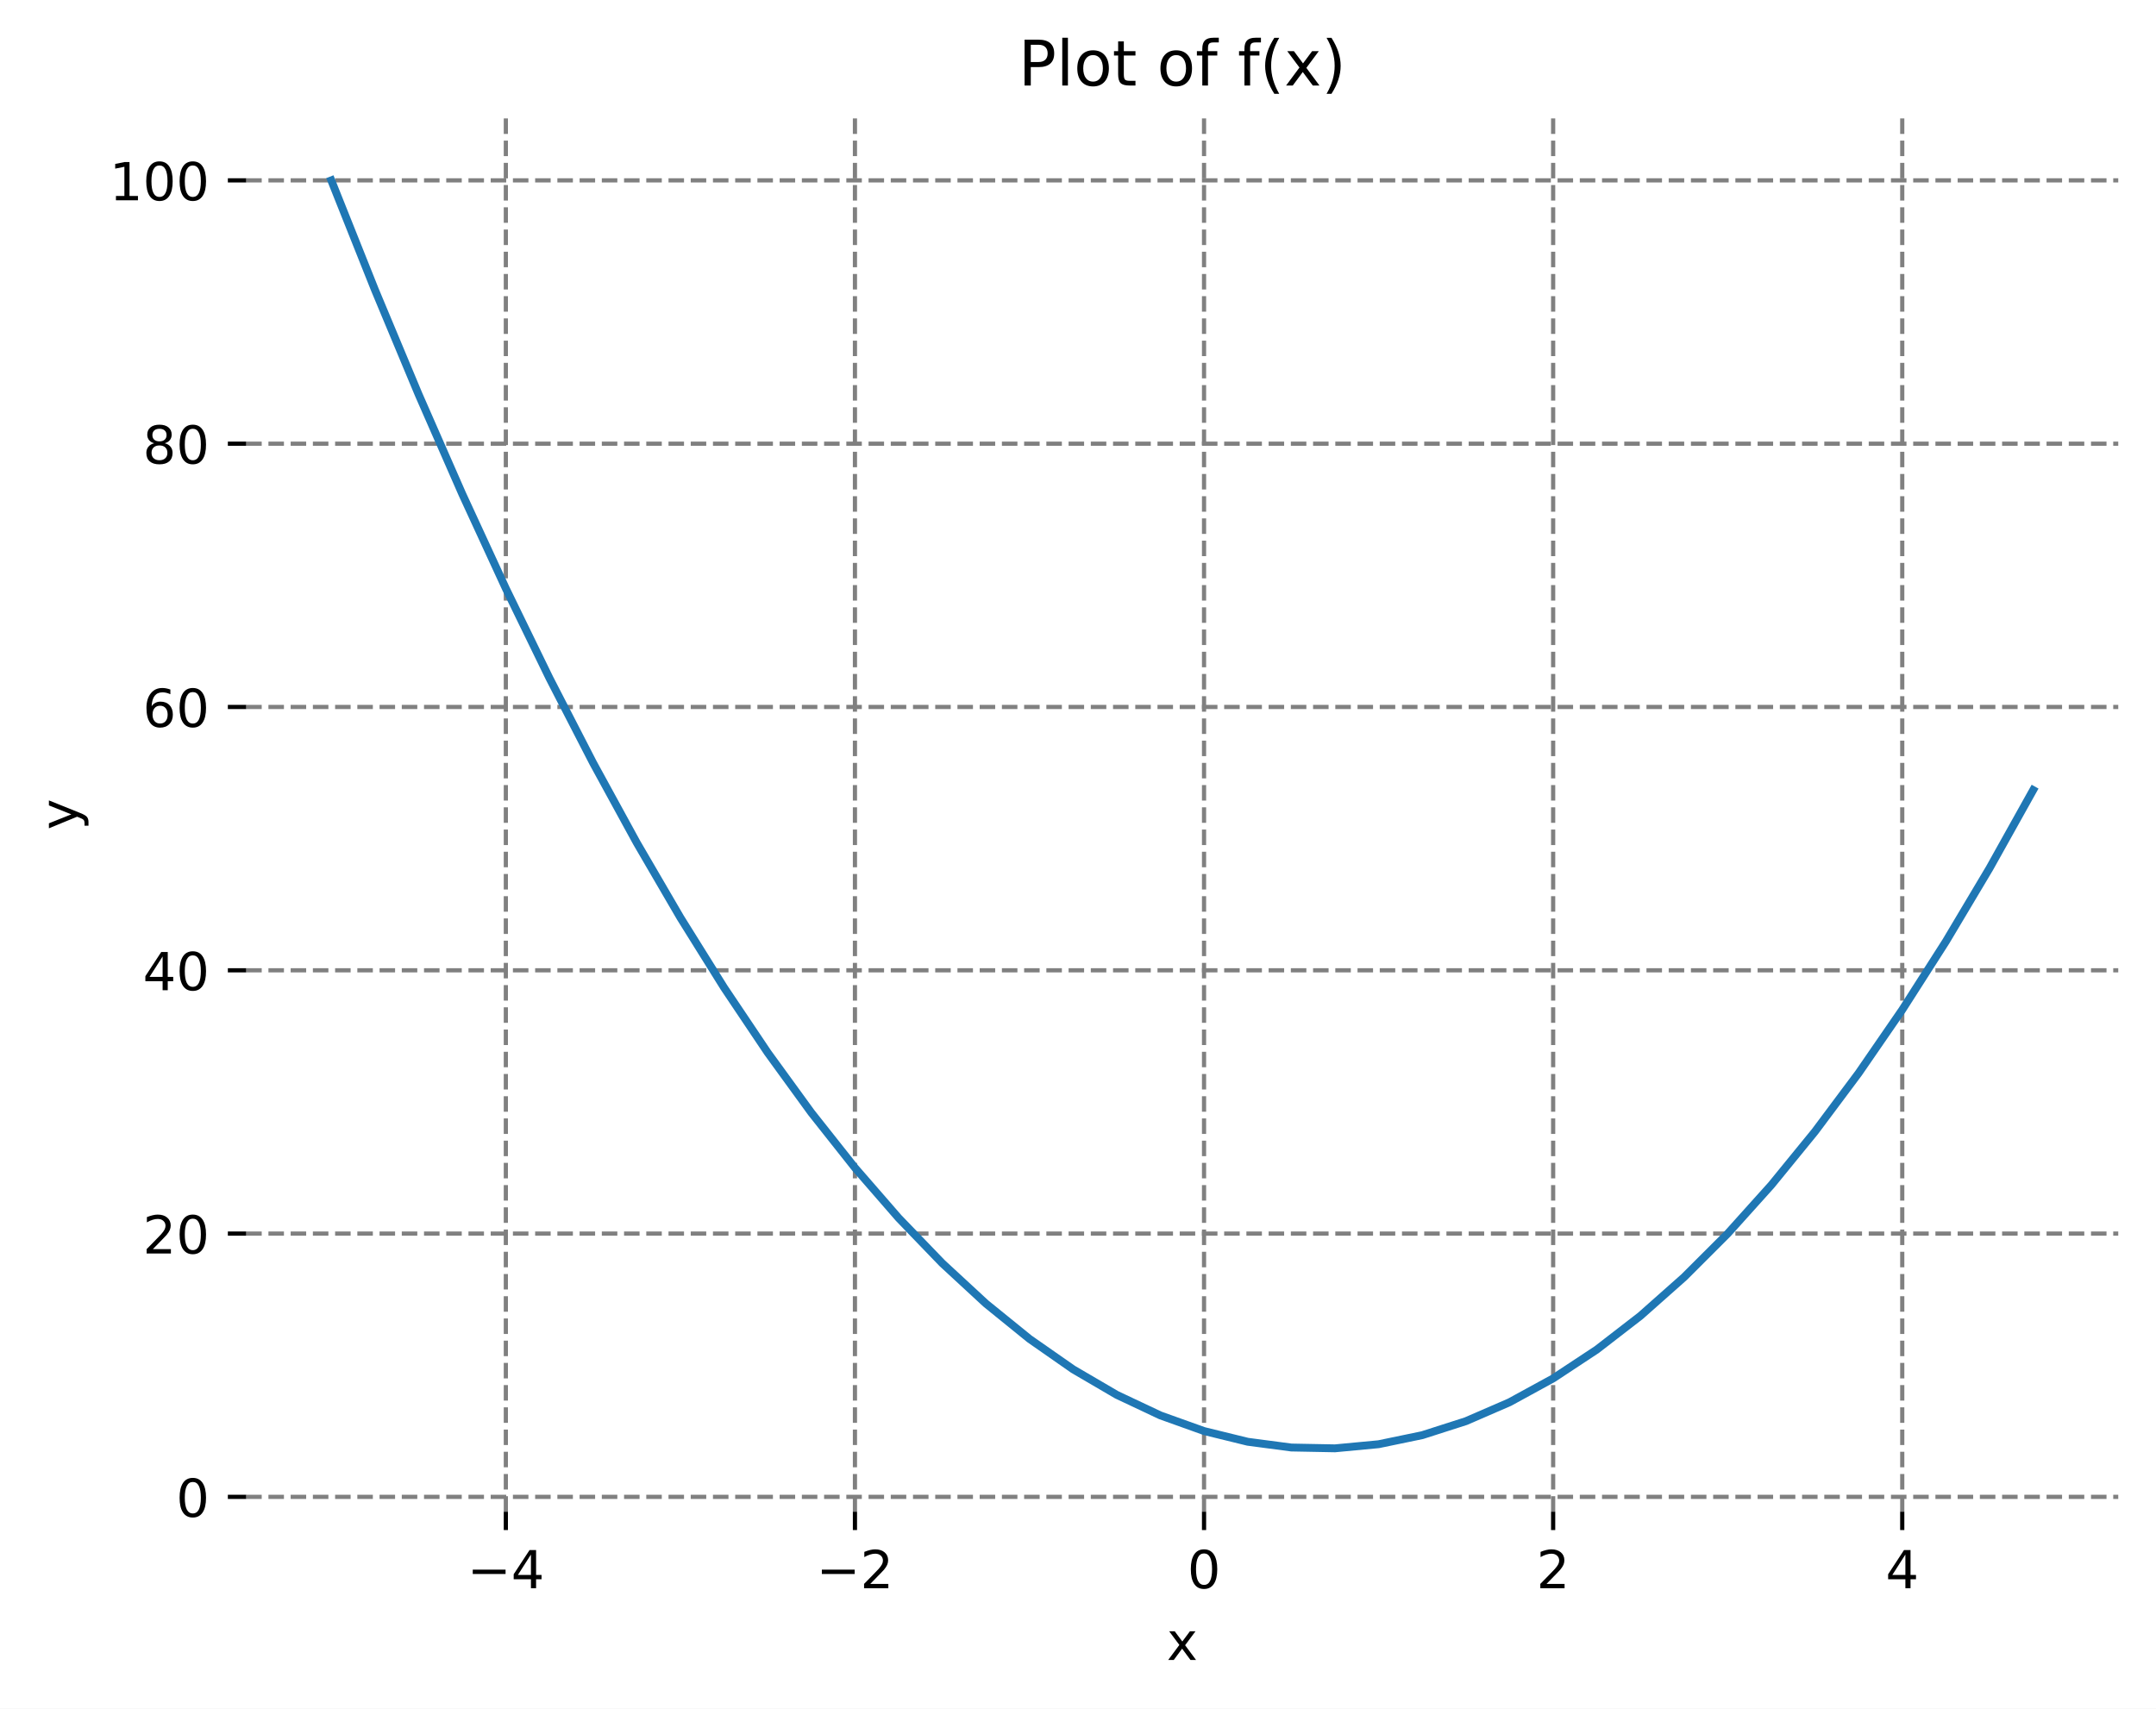
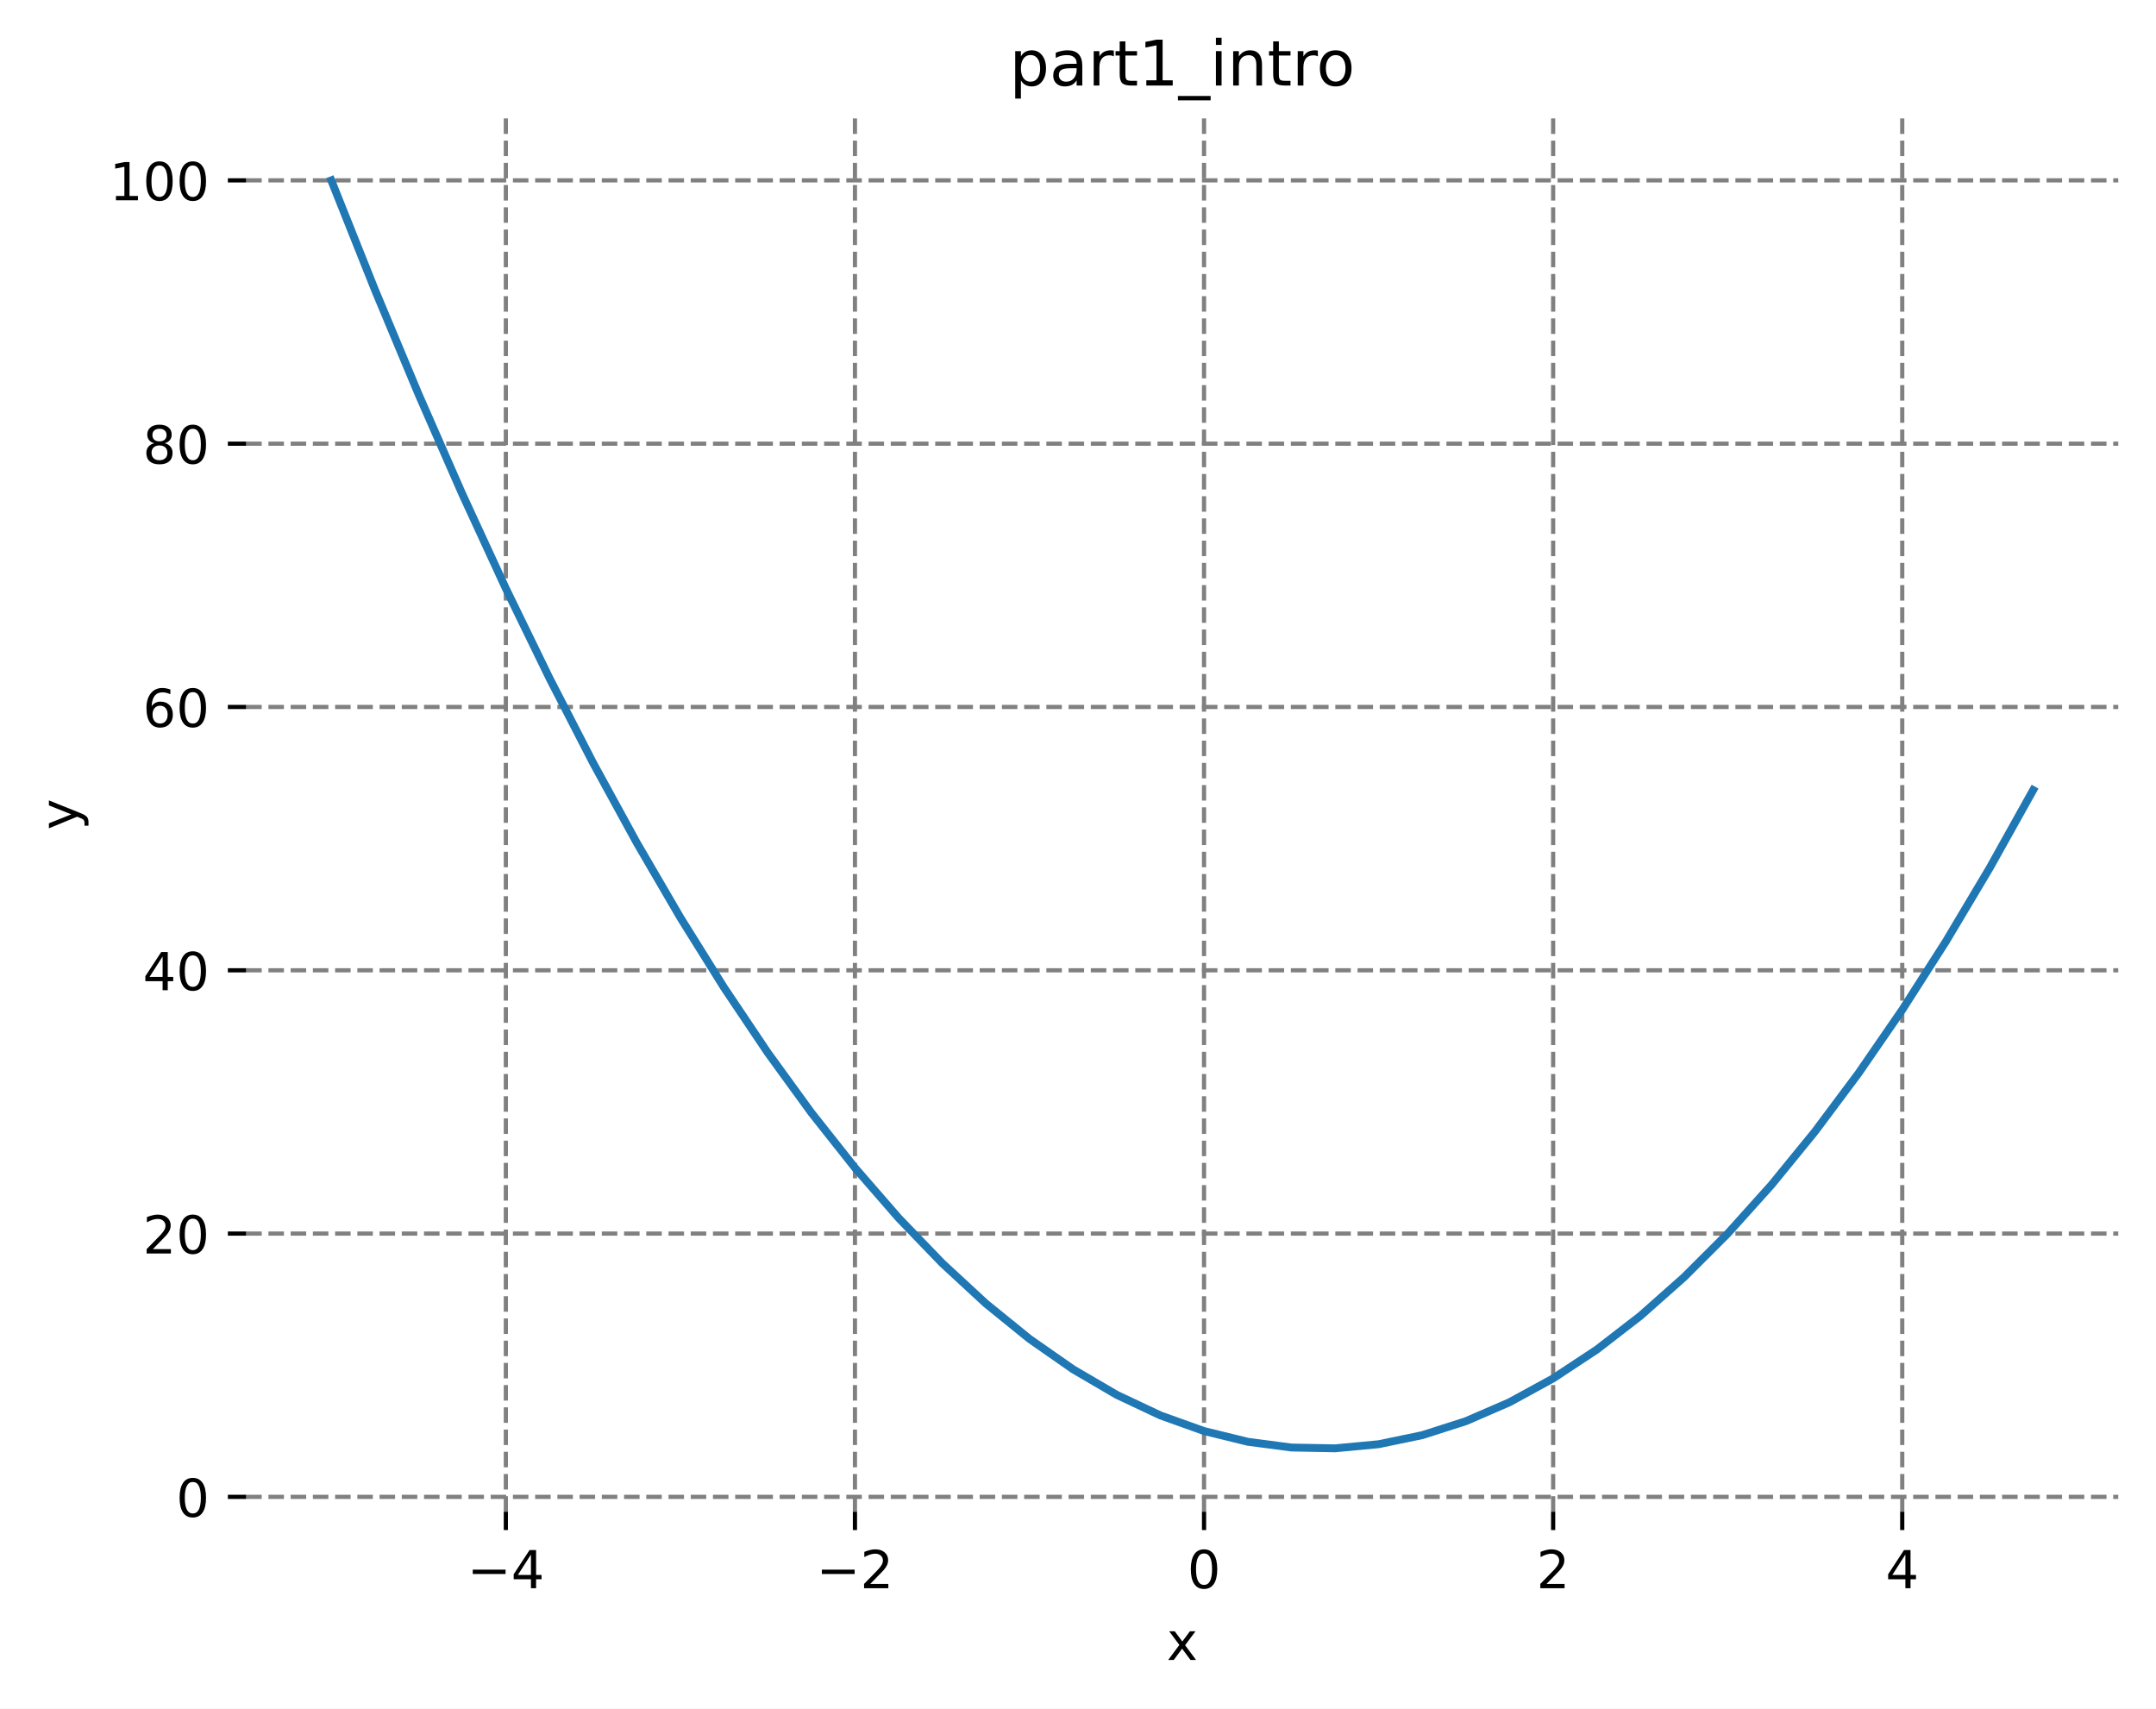
<svg xmlns="http://www.w3.org/2000/svg" xmlns:xlink="http://www.w3.org/1999/xlink" width="411.286pt" height="325.986pt" viewBox="0 0 411.286 325.986" version="1.1">
  <defs>
    <style type="text/css">*{stroke-linejoin: round; stroke-linecap: butt}</style>
  </defs>
  <g id="figure_1">
    <g id="patch_1">
      <path d="M 0 325.986  L 411.286 325.986  L 411.286 0  L 0 0  z " style="fill: #ffffff" />
    </g>
    <g id="axes_1">
      <g id="patch_2">
        <path d="M 46.966 288.43  L 404.086 288.43  L 404.086 22.318  L 46.966 22.318  z " style="fill: #ffffff" />
      </g>
      <g id="matplotlib.axis_1">
        <g id="xtick_1">
          <g id="line2d_1">
-             <path d="M 96.496 288.43  L 96.496 22.318  " clip-path="url(#p3a40c6471b)" style="fill: none; stroke-dasharray: 2.96,1.28; stroke-dashoffset: 0; stroke: #808080; stroke-width: 0.8" />
+             <path d="M 96.496 288.43  L 96.496 22.318  " clip-path="url(#p3ae34dd975)" style="fill: none; stroke-dasharray: 2.96,1.28; stroke-dashoffset: 0; stroke: #808080; stroke-width: 0.8" />
          </g>
          <g id="line2d_2">
            <defs>
-               <path id="m5e1531b799" d="M 0 0  L 0 3.5  " style="stroke: #000000; stroke-width: 0.8" />
-             </defs>
-             <g>
-               <use xlink:href="#m5e1531b799" x="96.496" y="288.43" style="stroke: #000000; stroke-width: 0.8" />
+               <path id="m9203528edd" d="M 0 0  L 0 3.5  " style="stroke: #000000; stroke-width: 0.8" />
+             </defs>
+             <g>
+               <use xlink:href="#m9203528edd" x="96.496" y="288.43" style="stroke: #000000; stroke-width: 0.8" />
            </g>
          </g>
          <g id="text_1">
            <g transform="translate(89.12516 303.0286) scale(0.1 -0.1)">
              <defs>
                <path id="DejaVuSans-2212" d="M 678 2272  L 4684 2272  L 4684 1741  L 678 1741  L 678 2272  z " transform="scale(0.015625)" />
                <path id="DejaVuSans-34" d="M 2419 4116  L 825 1625  L 2419 1625  L 2419 4116  z M 2253 4666  L 3047 4666  L 3047 1625  L 3713 1625  L 3713 1100  L 3047 1100  L 3047 0  L 2419 0  L 2419 1100  L 313 1100  L 313 1709  L 2253 4666  z " transform="scale(0.015625)" />
              </defs>
              <use xlink:href="#DejaVuSans-2212" />
              <use xlink:href="#DejaVuSans-34" x="83.789" />
            </g>
          </g>
        </g>
        <g id="xtick_2">
          <g id="line2d_3">
-             <path d="M 163.092 288.43  L 163.092 22.318  " clip-path="url(#p3a40c6471b)" style="fill: none; stroke-dasharray: 2.96,1.28; stroke-dashoffset: 0; stroke: #808080; stroke-width: 0.8" />
+             <path d="M 163.092 288.43  L 163.092 22.318  " clip-path="url(#p3ae34dd975)" style="fill: none; stroke-dasharray: 2.96,1.28; stroke-dashoffset: 0; stroke: #808080; stroke-width: 0.8" />
          </g>
          <g id="line2d_4">
            <g>
-               <use xlink:href="#m5e1531b799" x="163.092" y="288.43" style="stroke: #000000; stroke-width: 0.8" />
+               <use xlink:href="#m9203528edd" x="163.092" y="288.43" style="stroke: #000000; stroke-width: 0.8" />
            </g>
          </g>
          <g id="text_2">
            <g transform="translate(155.721 303.0286) scale(0.1 -0.1)">
              <defs>
                <path id="DejaVuSans-32" d="M 1228 531  L 3431 531  L 3431 0  L 469 0  L 469 531  Q 828 903 1448 1529  Q 2069 2156 2228 2338  Q 2531 2678 2651 2914  Q 2772 3150 2772 3378  Q 2772 3750 2511 3984  Q 2250 4219 1831 4219  Q 1534 4219 1204 4116  Q 875 4013 500 3803  L 500 4441  Q 881 4594 1212 4672  Q 1544 4750 1819 4750  Q 2544 4750 2975 4387  Q 3406 4025 3406 3419  Q 3406 3131 3298 2873  Q 3191 2616 2906 2266  Q 2828 2175 2409 1742  Q 1991 1309 1228 531  z " transform="scale(0.015625)" />
              </defs>
              <use xlink:href="#DejaVuSans-2212" />
              <use xlink:href="#DejaVuSans-32" x="83.789" />
            </g>
          </g>
        </g>
        <g id="xtick_3">
          <g id="line2d_5">
-             <path d="M 229.688 288.43  L 229.688 22.318  " clip-path="url(#p3a40c6471b)" style="fill: none; stroke-dasharray: 2.96,1.28; stroke-dashoffset: 0; stroke: #808080; stroke-width: 0.8" />
+             <path d="M 229.688 288.43  L 229.688 22.318  " clip-path="url(#p3ae34dd975)" style="fill: none; stroke-dasharray: 2.96,1.28; stroke-dashoffset: 0; stroke: #808080; stroke-width: 0.8" />
          </g>
          <g id="line2d_6">
            <g>
-               <use xlink:href="#m5e1531b799" x="229.688" y="288.43" style="stroke: #000000; stroke-width: 0.8" />
+               <use xlink:href="#m9203528edd" x="229.688" y="288.43" style="stroke: #000000; stroke-width: 0.8" />
            </g>
          </g>
          <g id="text_3">
            <g transform="translate(226.5066 303.0286) scale(0.1 -0.1)">
              <defs>
                <path id="DejaVuSans-30" d="M 2034 4250  Q 1547 4250 1301 3770  Q 1056 3291 1056 2328  Q 1056 1369 1301 889  Q 1547 409 2034 409  Q 2525 409 2770 889  Q 3016 1369 3016 2328  Q 3016 3291 2770 3770  Q 2525 4250 2034 4250  z M 2034 4750  Q 2819 4750 3233 4129  Q 3647 3509 3647 2328  Q 3647 1150 3233 529  Q 2819 -91 2034 -91  Q 1250 -91 836 529  Q 422 1150 422 2328  Q 422 3509 836 4129  Q 1250 4750 2034 4750  z " transform="scale(0.015625)" />
              </defs>
              <use xlink:href="#DejaVuSans-30" />
            </g>
          </g>
        </g>
        <g id="xtick_4">
          <g id="line2d_7">
-             <path d="M 296.284 288.43  L 296.284 22.318  " clip-path="url(#p3a40c6471b)" style="fill: none; stroke-dasharray: 2.96,1.28; stroke-dashoffset: 0; stroke: #808080; stroke-width: 0.8" />
+             <path d="M 296.284 288.43  L 296.284 22.318  " clip-path="url(#p3ae34dd975)" style="fill: none; stroke-dasharray: 2.96,1.28; stroke-dashoffset: 0; stroke: #808080; stroke-width: 0.8" />
          </g>
          <g id="line2d_8">
            <g>
-               <use xlink:href="#m5e1531b799" x="296.284" y="288.43" style="stroke: #000000; stroke-width: 0.8" />
+               <use xlink:href="#m9203528edd" x="296.284" y="288.43" style="stroke: #000000; stroke-width: 0.8" />
            </g>
          </g>
          <g id="text_4">
            <g transform="translate(293.1024 303.0286) scale(0.1 -0.1)">
              <use xlink:href="#DejaVuSans-32" />
            </g>
          </g>
        </g>
        <g id="xtick_5">
          <g id="line2d_9">
-             <path d="M 362.879 288.43  L 362.879 22.318  " clip-path="url(#p3a40c6471b)" style="fill: none; stroke-dasharray: 2.96,1.28; stroke-dashoffset: 0; stroke: #808080; stroke-width: 0.8" />
+             <path d="M 362.879 288.43  L 362.879 22.318  " clip-path="url(#p3ae34dd975)" style="fill: none; stroke-dasharray: 2.96,1.28; stroke-dashoffset: 0; stroke: #808080; stroke-width: 0.8" />
          </g>
          <g id="line2d_10">
            <g>
-               <use xlink:href="#m5e1531b799" x="362.879" y="288.43" style="stroke: #000000; stroke-width: 0.8" />
+               <use xlink:href="#m9203528edd" x="362.879" y="288.43" style="stroke: #000000; stroke-width: 0.8" />
            </g>
          </g>
          <g id="text_5">
            <g transform="translate(359.6982 303.0286) scale(0.1 -0.1)">
              <use xlink:href="#DejaVuSans-34" />
            </g>
          </g>
        </g>
        <g id="text_6">
          <g transform="translate(222.5662 316.7067) scale(0.1 -0.1)">
            <defs>
              <path id="DejaVuSans-78" d="M 3513 3500  L 2247 1797  L 3578 0  L 2900 0  L 1881 1375  L 863 0  L 184 0  L 1544 1831  L 300 3500  L 978 3500  L 1906 2253  L 2834 3500  L 3513 3500  z " transform="scale(0.015625)" />
            </defs>
            <use xlink:href="#DejaVuSans-78" />
          </g>
        </g>
      </g>
      <g id="matplotlib.axis_2">
        <g id="ytick_1">
          <g id="line2d_11">
-             <path d="M 46.966 285.596  L 404.086 285.596  " clip-path="url(#p3a40c6471b)" style="fill: none; stroke-dasharray: 2.96,1.28; stroke-dashoffset: 0; stroke: #808080; stroke-width: 0.8" />
+             <path d="M 46.966 285.596  L 404.086 285.596  " clip-path="url(#p3ae34dd975)" style="fill: none; stroke-dasharray: 2.96,1.28; stroke-dashoffset: 0; stroke: #808080; stroke-width: 0.8" />
          </g>
          <g id="line2d_12">
            <defs>
-               <path id="m39effda13d" d="M 0 0  L -3.5 0  " style="stroke: #000000; stroke-width: 0.8" />
-             </defs>
-             <g>
-               <use xlink:href="#m39effda13d" x="46.966" y="285.596" style="stroke: #000000; stroke-width: 0.8" />
+               <path id="m4ac4c478da" d="M 0 0  L -3.5 0  " style="stroke: #000000; stroke-width: 0.8" />
+             </defs>
+             <g>
+               <use xlink:href="#m4ac4c478da" x="46.966" y="285.596" style="stroke: #000000; stroke-width: 0.8" />
            </g>
          </g>
          <g id="text_7">
            <g transform="translate(33.60312 289.3957) scale(0.1 -0.1)">
              <use xlink:href="#DejaVuSans-30" />
            </g>
          </g>
        </g>
        <g id="ytick_2">
          <g id="line2d_13">
-             <path d="M 46.966 235.36  L 404.086 235.36  " clip-path="url(#p3a40c6471b)" style="fill: none; stroke-dasharray: 2.96,1.28; stroke-dashoffset: 0; stroke: #808080; stroke-width: 0.8" />
+             <path d="M 46.966 235.36  L 404.086 235.36  " clip-path="url(#p3ae34dd975)" style="fill: none; stroke-dasharray: 2.96,1.28; stroke-dashoffset: 0; stroke: #808080; stroke-width: 0.8" />
          </g>
          <g id="line2d_14">
            <g>
-               <use xlink:href="#m39effda13d" x="46.966" y="235.36" style="stroke: #000000; stroke-width: 0.8" />
+               <use xlink:href="#m4ac4c478da" x="46.966" y="235.36" style="stroke: #000000; stroke-width: 0.8" />
            </g>
          </g>
          <g id="text_8">
            <g transform="translate(27.24063 239.1592) scale(0.1 -0.1)">
              <use xlink:href="#DejaVuSans-32" />
              <use xlink:href="#DejaVuSans-30" x="63.623" />
            </g>
          </g>
        </g>
        <g id="ytick_3">
          <g id="line2d_15">
-             <path d="M 46.966 185.124  L 404.086 185.124  " clip-path="url(#p3a40c6471b)" style="fill: none; stroke-dasharray: 2.96,1.28; stroke-dashoffset: 0; stroke: #808080; stroke-width: 0.8" />
+             <path d="M 46.966 185.124  L 404.086 185.124  " clip-path="url(#p3ae34dd975)" style="fill: none; stroke-dasharray: 2.96,1.28; stroke-dashoffset: 0; stroke: #808080; stroke-width: 0.8" />
          </g>
          <g id="line2d_16">
            <g>
-               <use xlink:href="#m39effda13d" x="46.966" y="185.124" style="stroke: #000000; stroke-width: 0.8" />
+               <use xlink:href="#m4ac4c478da" x="46.966" y="185.124" style="stroke: #000000; stroke-width: 0.8" />
            </g>
          </g>
          <g id="text_9">
            <g transform="translate(27.24063 188.9228) scale(0.1 -0.1)">
              <use xlink:href="#DejaVuSans-34" />
              <use xlink:href="#DejaVuSans-30" x="63.623" />
            </g>
          </g>
        </g>
        <g id="ytick_4">
          <g id="line2d_17">
-             <path d="M 46.966 134.887  L 404.086 134.887  " clip-path="url(#p3a40c6471b)" style="fill: none; stroke-dasharray: 2.96,1.28; stroke-dashoffset: 0; stroke: #808080; stroke-width: 0.8" />
+             <path d="M 46.966 134.887  L 404.086 134.887  " clip-path="url(#p3ae34dd975)" style="fill: none; stroke-dasharray: 2.96,1.28; stroke-dashoffset: 0; stroke: #808080; stroke-width: 0.8" />
          </g>
          <g id="line2d_18">
            <g>
-               <use xlink:href="#m39effda13d" x="46.966" y="134.887" style="stroke: #000000; stroke-width: 0.8" />
+               <use xlink:href="#m4ac4c478da" x="46.966" y="134.887" style="stroke: #000000; stroke-width: 0.8" />
            </g>
          </g>
          <g id="text_10">
            <g transform="translate(27.24063 138.6863) scale(0.1 -0.1)">
              <defs>
                <path id="DejaVuSans-36" d="M 2113 2584  Q 1688 2584 1439 2293  Q 1191 2003 1191 1497  Q 1191 994 1439 701  Q 1688 409 2113 409  Q 2538 409 2786 701  Q 3034 994 3034 1497  Q 3034 2003 2786 2293  Q 2538 2584 2113 2584  z M 3366 4563  L 3366 3988  Q 3128 4100 2886 4159  Q 2644 4219 2406 4219  Q 1781 4219 1451 3797  Q 1122 3375 1075 2522  Q 1259 2794 1537 2939  Q 1816 3084 2150 3084  Q 2853 3084 3261 2657  Q 3669 2231 3669 1497  Q 3669 778 3244 343  Q 2819 -91 2113 -91  Q 1303 -91 875 529  Q 447 1150 447 2328  Q 447 3434 972 4092  Q 1497 4750 2381 4750  Q 2619 4750 2861 4703  Q 3103 4656 3366 4563  z " transform="scale(0.015625)" />
              </defs>
              <use xlink:href="#DejaVuSans-36" />
              <use xlink:href="#DejaVuSans-30" x="63.623" />
            </g>
          </g>
        </g>
        <g id="ytick_5">
          <g id="line2d_19">
-             <path d="M 46.966 84.651  L 404.086 84.651  " clip-path="url(#p3a40c6471b)" style="fill: none; stroke-dasharray: 2.96,1.28; stroke-dashoffset: 0; stroke: #808080; stroke-width: 0.8" />
+             <path d="M 46.966 84.651  L 404.086 84.651  " clip-path="url(#p3ae34dd975)" style="fill: none; stroke-dasharray: 2.96,1.28; stroke-dashoffset: 0; stroke: #808080; stroke-width: 0.8" />
          </g>
          <g id="line2d_20">
            <g>
-               <use xlink:href="#m39effda13d" x="46.966" y="84.651" style="stroke: #000000; stroke-width: 0.8" />
+               <use xlink:href="#m4ac4c478da" x="46.966" y="84.651" style="stroke: #000000; stroke-width: 0.8" />
            </g>
          </g>
          <g id="text_11">
            <g transform="translate(27.24063 88.44981) scale(0.1 -0.1)">
              <defs>
                <path id="DejaVuSans-38" d="M 2034 2216  Q 1584 2216 1326 1975  Q 1069 1734 1069 1313  Q 1069 891 1326 650  Q 1584 409 2034 409  Q 2484 409 2743 651  Q 3003 894 3003 1313  Q 3003 1734 2745 1975  Q 2488 2216 2034 2216  z M 1403 2484  Q 997 2584 770 2862  Q 544 3141 544 3541  Q 544 4100 942 4425  Q 1341 4750 2034 4750  Q 2731 4750 3128 4425  Q 3525 4100 3525 3541  Q 3525 3141 3298 2862  Q 3072 2584 2669 2484  Q 3125 2378 3379 2068  Q 3634 1759 3634 1313  Q 3634 634 3220 271  Q 2806 -91 2034 -91  Q 1263 -91 848 271  Q 434 634 434 1313  Q 434 1759 690 2068  Q 947 2378 1403 2484  z M 1172 3481  Q 1172 3119 1398 2916  Q 1625 2713 2034 2713  Q 2441 2713 2670 2916  Q 2900 3119 2900 3481  Q 2900 3844 2670 4047  Q 2441 4250 2034 4250  Q 1625 4250 1398 4047  Q 1172 3844 1172 3481  z " transform="scale(0.015625)" />
              </defs>
              <use xlink:href="#DejaVuSans-38" />
              <use xlink:href="#DejaVuSans-30" x="63.623" />
            </g>
          </g>
        </g>
        <g id="ytick_6">
          <g id="line2d_21">
-             <path d="M 46.966 34.414  L 404.086 34.414  " clip-path="url(#p3a40c6471b)" style="fill: none; stroke-dasharray: 2.96,1.28; stroke-dashoffset: 0; stroke: #808080; stroke-width: 0.8" />
+             <path d="M 46.966 34.414  L 404.086 34.414  " clip-path="url(#p3ae34dd975)" style="fill: none; stroke-dasharray: 2.96,1.28; stroke-dashoffset: 0; stroke: #808080; stroke-width: 0.8" />
          </g>
          <g id="line2d_22">
            <g>
-               <use xlink:href="#m39effda13d" x="46.966" y="34.414" style="stroke: #000000; stroke-width: 0.8" />
+               <use xlink:href="#m4ac4c478da" x="46.966" y="34.414" style="stroke: #000000; stroke-width: 0.8" />
            </g>
          </g>
          <g id="text_12">
            <g transform="translate(20.87813 38.21334) scale(0.1 -0.1)">
              <defs>
                <path id="DejaVuSans-31" d="M 794 531  L 1825 531  L 1825 4091  L 703 3866  L 703 4441  L 1819 4666  L 2450 4666  L 2450 531  L 3481 531  L 3481 0  L 794 0  L 794 531  z " transform="scale(0.015625)" />
              </defs>
              <use xlink:href="#DejaVuSans-31" />
              <use xlink:href="#DejaVuSans-30" x="63.623" />
              <use xlink:href="#DejaVuSans-30" x="127.246" />
            </g>
          </g>
        </g>
        <g id="text_13">
          <g transform="translate(14.79844 158.3335) rotate(-90) scale(0.1 -0.1)">
            <defs>
              <path id="DejaVuSans-79" d="M 2059 -325  Q 1816 -950 1584 -1140  Q 1353 -1331 966 -1331  L 506 -1331  L 506 -850  L 844 -850  Q 1081 -850 1212 -737  Q 1344 -625 1503 -206  L 1606 56  L 191 3500  L 800 3500  L 1894 763  L 2988 3500  L 3597 3500  L 2059 -325  z " transform="scale(0.015625)" />
            </defs>
            <use xlink:href="#DejaVuSans-79" />
          </g>
        </g>
      </g>
      <g id="line2d_23">
-         <path d="M 63.198 34.414  L 71.523 55.294  L 79.847 75.231  L 88.172 94.227  L 96.496 112.281  L 104.821 129.392  L 113.145 145.562  L 121.47 160.79  L 129.794 175.076  L 138.119 188.42  L 146.443 200.822  L 154.768 212.283  L 163.092 222.801  L 171.417 232.377  L 179.741 241.012  L 188.065 248.704  L 196.39 255.455  L 204.714 261.263  L 213.039 266.13  L 221.363 270.055  L 229.688 273.037  L 238.012 275.078  L 246.337 276.177  L 254.661 276.334  L 262.986 275.549  L 271.31 273.822  L 279.635 271.153  L 287.959 267.543  L 296.284 262.99  L 304.608 257.495  L 312.933 251.059  L 321.257 243.68  L 329.582 235.36  L 337.906 226.098  L 346.231 215.893  L 354.555 204.747  L 362.879 192.659  L 371.204 179.629  L 379.528 165.657  L 387.853 150.743  " clip-path="url(#p3a40c6471b)" style="fill: none; stroke: #1f77b4; stroke-width: 1.5; stroke-linecap: square" />
+         <path d="M 63.198 34.414  L 71.523 55.294  L 79.847 75.231  L 88.172 94.227  L 96.496 112.281  L 104.821 129.392  L 113.145 145.562  L 121.47 160.79  L 129.794 175.076  L 138.119 188.42  L 146.443 200.822  L 154.768 212.283  L 163.092 222.801  L 171.417 232.377  L 179.741 241.012  L 188.065 248.704  L 196.39 255.455  L 204.714 261.263  L 213.039 266.13  L 221.363 270.055  L 229.688 273.037  L 238.012 275.078  L 246.337 276.177  L 254.661 276.334  L 262.986 275.549  L 271.31 273.822  L 279.635 271.153  L 287.959 267.543  L 296.284 262.99  L 304.608 257.495  L 312.933 251.059  L 321.257 243.68  L 329.582 235.36  L 337.906 226.098  L 346.231 215.893  L 354.555 204.747  L 362.879 192.659  L 371.204 179.629  L 379.528 165.657  L 387.853 150.743  " clip-path="url(#p3ae34dd975)" style="fill: none; stroke: #1f77b4; stroke-width: 1.5; stroke-linecap: square" />
      </g>
      <g id="text_14">
-         <g transform="translate(194.275 16.31812) scale(0.12 -0.12)">
+         <g transform="translate(192.5791 16.31812) scale(0.12 -0.12)">
          <defs>
-             <path id="DejaVuSans-50" d="M 1259 4147  L 1259 2394  L 2053 2394  Q 2494 2394 2734 2622  Q 2975 2850 2975 3272  Q 2975 3691 2734 3919  Q 2494 4147 2053 4147  L 1259 4147  z M 628 4666  L 2053 4666  Q 2838 4666 3239 4311  Q 3641 3956 3641 3272  Q 3641 2581 3239 2228  Q 2838 1875 2053 1875  L 1259 1875  L 1259 0  L 628 0  L 628 4666  z " transform="scale(0.015625)" />
-             <path id="DejaVuSans-6c" d="M 603 4863  L 1178 4863  L 1178 0  L 603 0  L 603 4863  z " transform="scale(0.015625)" />
+             <path id="DejaVuSans-70" d="M 1159 525  L 1159 -1331  L 581 -1331  L 581 3500  L 1159 3500  L 1159 2969  Q 1341 3281 1617 3432  Q 1894 3584 2278 3584  Q 2916 3584 3314 3078  Q 3713 2572 3713 1747  Q 3713 922 3314 415  Q 2916 -91 2278 -91  Q 1894 -91 1617 61  Q 1341 213 1159 525  z M 3116 1747  Q 3116 2381 2855 2742  Q 2594 3103 2138 3103  Q 1681 3103 1420 2742  Q 1159 2381 1159 1747  Q 1159 1113 1420 752  Q 1681 391 2138 391  Q 2594 391 2855 752  Q 3116 1113 3116 1747  z " transform="scale(0.015625)" />
+             <path id="DejaVuSans-61" d="M 2194 1759  Q 1497 1759 1228 1600  Q 959 1441 959 1056  Q 959 750 1161 570  Q 1363 391 1709 391  Q 2188 391 2477 730  Q 2766 1069 2766 1631  L 2766 1759  L 2194 1759  z M 3341 1997  L 3341 0  L 2766 0  L 2766 531  Q 2569 213 2275 61  Q 1981 -91 1556 -91  Q 1019 -91 701 211  Q 384 513 384 1019  Q 384 1609 779 1909  Q 1175 2209 1959 2209  L 2766 2209  L 2766 2266  Q 2766 2663 2505 2880  Q 2244 3097 1772 3097  Q 1472 3097 1187 3025  Q 903 2953 641 2809  L 641 3341  Q 956 3463 1253 3523  Q 1550 3584 1831 3584  Q 2591 3584 2966 3190  Q 3341 2797 3341 1997  z " transform="scale(0.015625)" />
+             <path id="DejaVuSans-72" d="M 2631 2963  Q 2534 3019 2420 3045  Q 2306 3072 2169 3072  Q 1681 3072 1420 2755  Q 1159 2438 1159 1844  L 1159 0  L 581 0  L 581 3500  L 1159 3500  L 1159 2956  Q 1341 3275 1631 3429  Q 1922 3584 2338 3584  Q 2397 3584 2469 3576  Q 2541 3569 2628 3553  L 2631 2963  z " transform="scale(0.015625)" />
+             <path id="DejaVuSans-74" d="M 1172 4494  L 1172 3500  L 2356 3500  L 2356 3053  L 1172 3053  L 1172 1153  Q 1172 725 1289 603  Q 1406 481 1766 481  L 2356 481  L 2356 0  L 1766 0  Q 1100 0 847 248  Q 594 497 594 1153  L 594 3053  L 172 3053  L 172 3500  L 594 3500  L 594 4494  L 1172 4494  z " transform="scale(0.015625)" />
+             <path id="DejaVuSans-5f" d="M 3263 -1063  L 3263 -1509  L -63 -1509  L -63 -1063  L 3263 -1063  z " transform="scale(0.015625)" />
+             <path id="DejaVuSans-69" d="M 603 3500  L 1178 3500  L 1178 0  L 603 0  L 603 3500  z M 603 4863  L 1178 4863  L 1178 4134  L 603 4134  L 603 4863  z " transform="scale(0.015625)" />
+             <path id="DejaVuSans-6e" d="M 3513 2113  L 3513 0  L 2938 0  L 2938 2094  Q 2938 2591 2744 2837  Q 2550 3084 2163 3084  Q 1697 3084 1428 2787  Q 1159 2491 1159 1978  L 1159 0  L 581 0  L 581 3500  L 1159 3500  L 1159 2956  Q 1366 3272 1645 3428  Q 1925 3584 2291 3584  Q 2894 3584 3203 3211  Q 3513 2838 3513 2113  z " transform="scale(0.015625)" />
            <path id="DejaVuSans-6f" d="M 1959 3097  Q 1497 3097 1228 2736  Q 959 2375 959 1747  Q 959 1119 1226 758  Q 1494 397 1959 397  Q 2419 397 2687 759  Q 2956 1122 2956 1747  Q 2956 2369 2687 2733  Q 2419 3097 1959 3097  z M 1959 3584  Q 2709 3584 3137 3096  Q 3566 2609 3566 1747  Q 3566 888 3137 398  Q 2709 -91 1959 -91  Q 1206 -91 779 398  Q 353 888 353 1747  Q 353 2609 779 3096  Q 1206 3584 1959 3584  z " transform="scale(0.015625)" />
-             <path id="DejaVuSans-74" d="M 1172 4494  L 1172 3500  L 2356 3500  L 2356 3053  L 1172 3053  L 1172 1153  Q 1172 725 1289 603  Q 1406 481 1766 481  L 2356 481  L 2356 0  L 1766 0  Q 1100 0 847 248  Q 594 497 594 1153  L 594 3053  L 172 3053  L 172 3500  L 594 3500  L 594 4494  L 1172 4494  z " transform="scale(0.015625)" />
-             <path id="DejaVuSans-20" transform="scale(0.015625)" />
-             <path id="DejaVuSans-66" d="M 2375 4863  L 2375 4384  L 1825 4384  Q 1516 4384 1395 4259  Q 1275 4134 1275 3809  L 1275 3500  L 2222 3500  L 2222 3053  L 1275 3053  L 1275 0  L 697 0  L 697 3053  L 147 3053  L 147 3500  L 697 3500  L 697 3744  Q 697 4328 969 4595  Q 1241 4863 1831 4863  L 2375 4863  z " transform="scale(0.015625)" />
-             <path id="DejaVuSans-28" d="M 1984 4856  Q 1566 4138 1362 3434  Q 1159 2731 1159 2009  Q 1159 1288 1364 580  Q 1569 -128 1984 -844  L 1484 -844  Q 1016 -109 783 600  Q 550 1309 550 2009  Q 550 2706 781 3412  Q 1013 4119 1484 4856  L 1984 4856  z " transform="scale(0.015625)" />
-             <path id="DejaVuSans-29" d="M 513 4856  L 1013 4856  Q 1481 4119 1714 3412  Q 1947 2706 1947 2009  Q 1947 1309 1714 600  Q 1481 -109 1013 -844  L 513 -844  Q 928 -128 1133 580  Q 1338 1288 1338 2009  Q 1338 2731 1133 3434  Q 928 4138 513 4856  z " transform="scale(0.015625)" />
          </defs>
-           <use xlink:href="#DejaVuSans-50" />
-           <use xlink:href="#DejaVuSans-6c" x="60.303" />
-           <use xlink:href="#DejaVuSans-6f" x="88.086" />
-           <use xlink:href="#DejaVuSans-74" x="149.268" />
-           <use xlink:href="#DejaVuSans-20" x="188.477" />
-           <use xlink:href="#DejaVuSans-6f" x="220.264" />
-           <use xlink:href="#DejaVuSans-66" x="281.445" />
-           <use xlink:href="#DejaVuSans-20" x="316.65" />
-           <use xlink:href="#DejaVuSans-66" x="348.438" />
-           <use xlink:href="#DejaVuSans-28" x="383.643" />
-           <use xlink:href="#DejaVuSans-78" x="422.656" />
-           <use xlink:href="#DejaVuSans-29" x="481.836" />
+           <use xlink:href="#DejaVuSans-70" />
+           <use xlink:href="#DejaVuSans-61" x="63.477" />
+           <use xlink:href="#DejaVuSans-72" x="124.756" />
+           <use xlink:href="#DejaVuSans-74" x="165.869" />
+           <use xlink:href="#DejaVuSans-31" x="205.078" />
+           <use xlink:href="#DejaVuSans-5f" x="268.701" />
+           <use xlink:href="#DejaVuSans-69" x="318.701" />
+           <use xlink:href="#DejaVuSans-6e" x="346.484" />
+           <use xlink:href="#DejaVuSans-74" x="409.863" />
+           <use xlink:href="#DejaVuSans-72" x="449.072" />
+           <use xlink:href="#DejaVuSans-6f" x="487.936" />
        </g>
      </g>
    </g>
  </g>
  <defs>
-     <clipPath id="p3a40c6471b">
+     <clipPath id="p3ae34dd975">
      <rect x="46.966" y="22.318" width="357.12" height="266.112" />
    </clipPath>
  </defs>
</svg>
